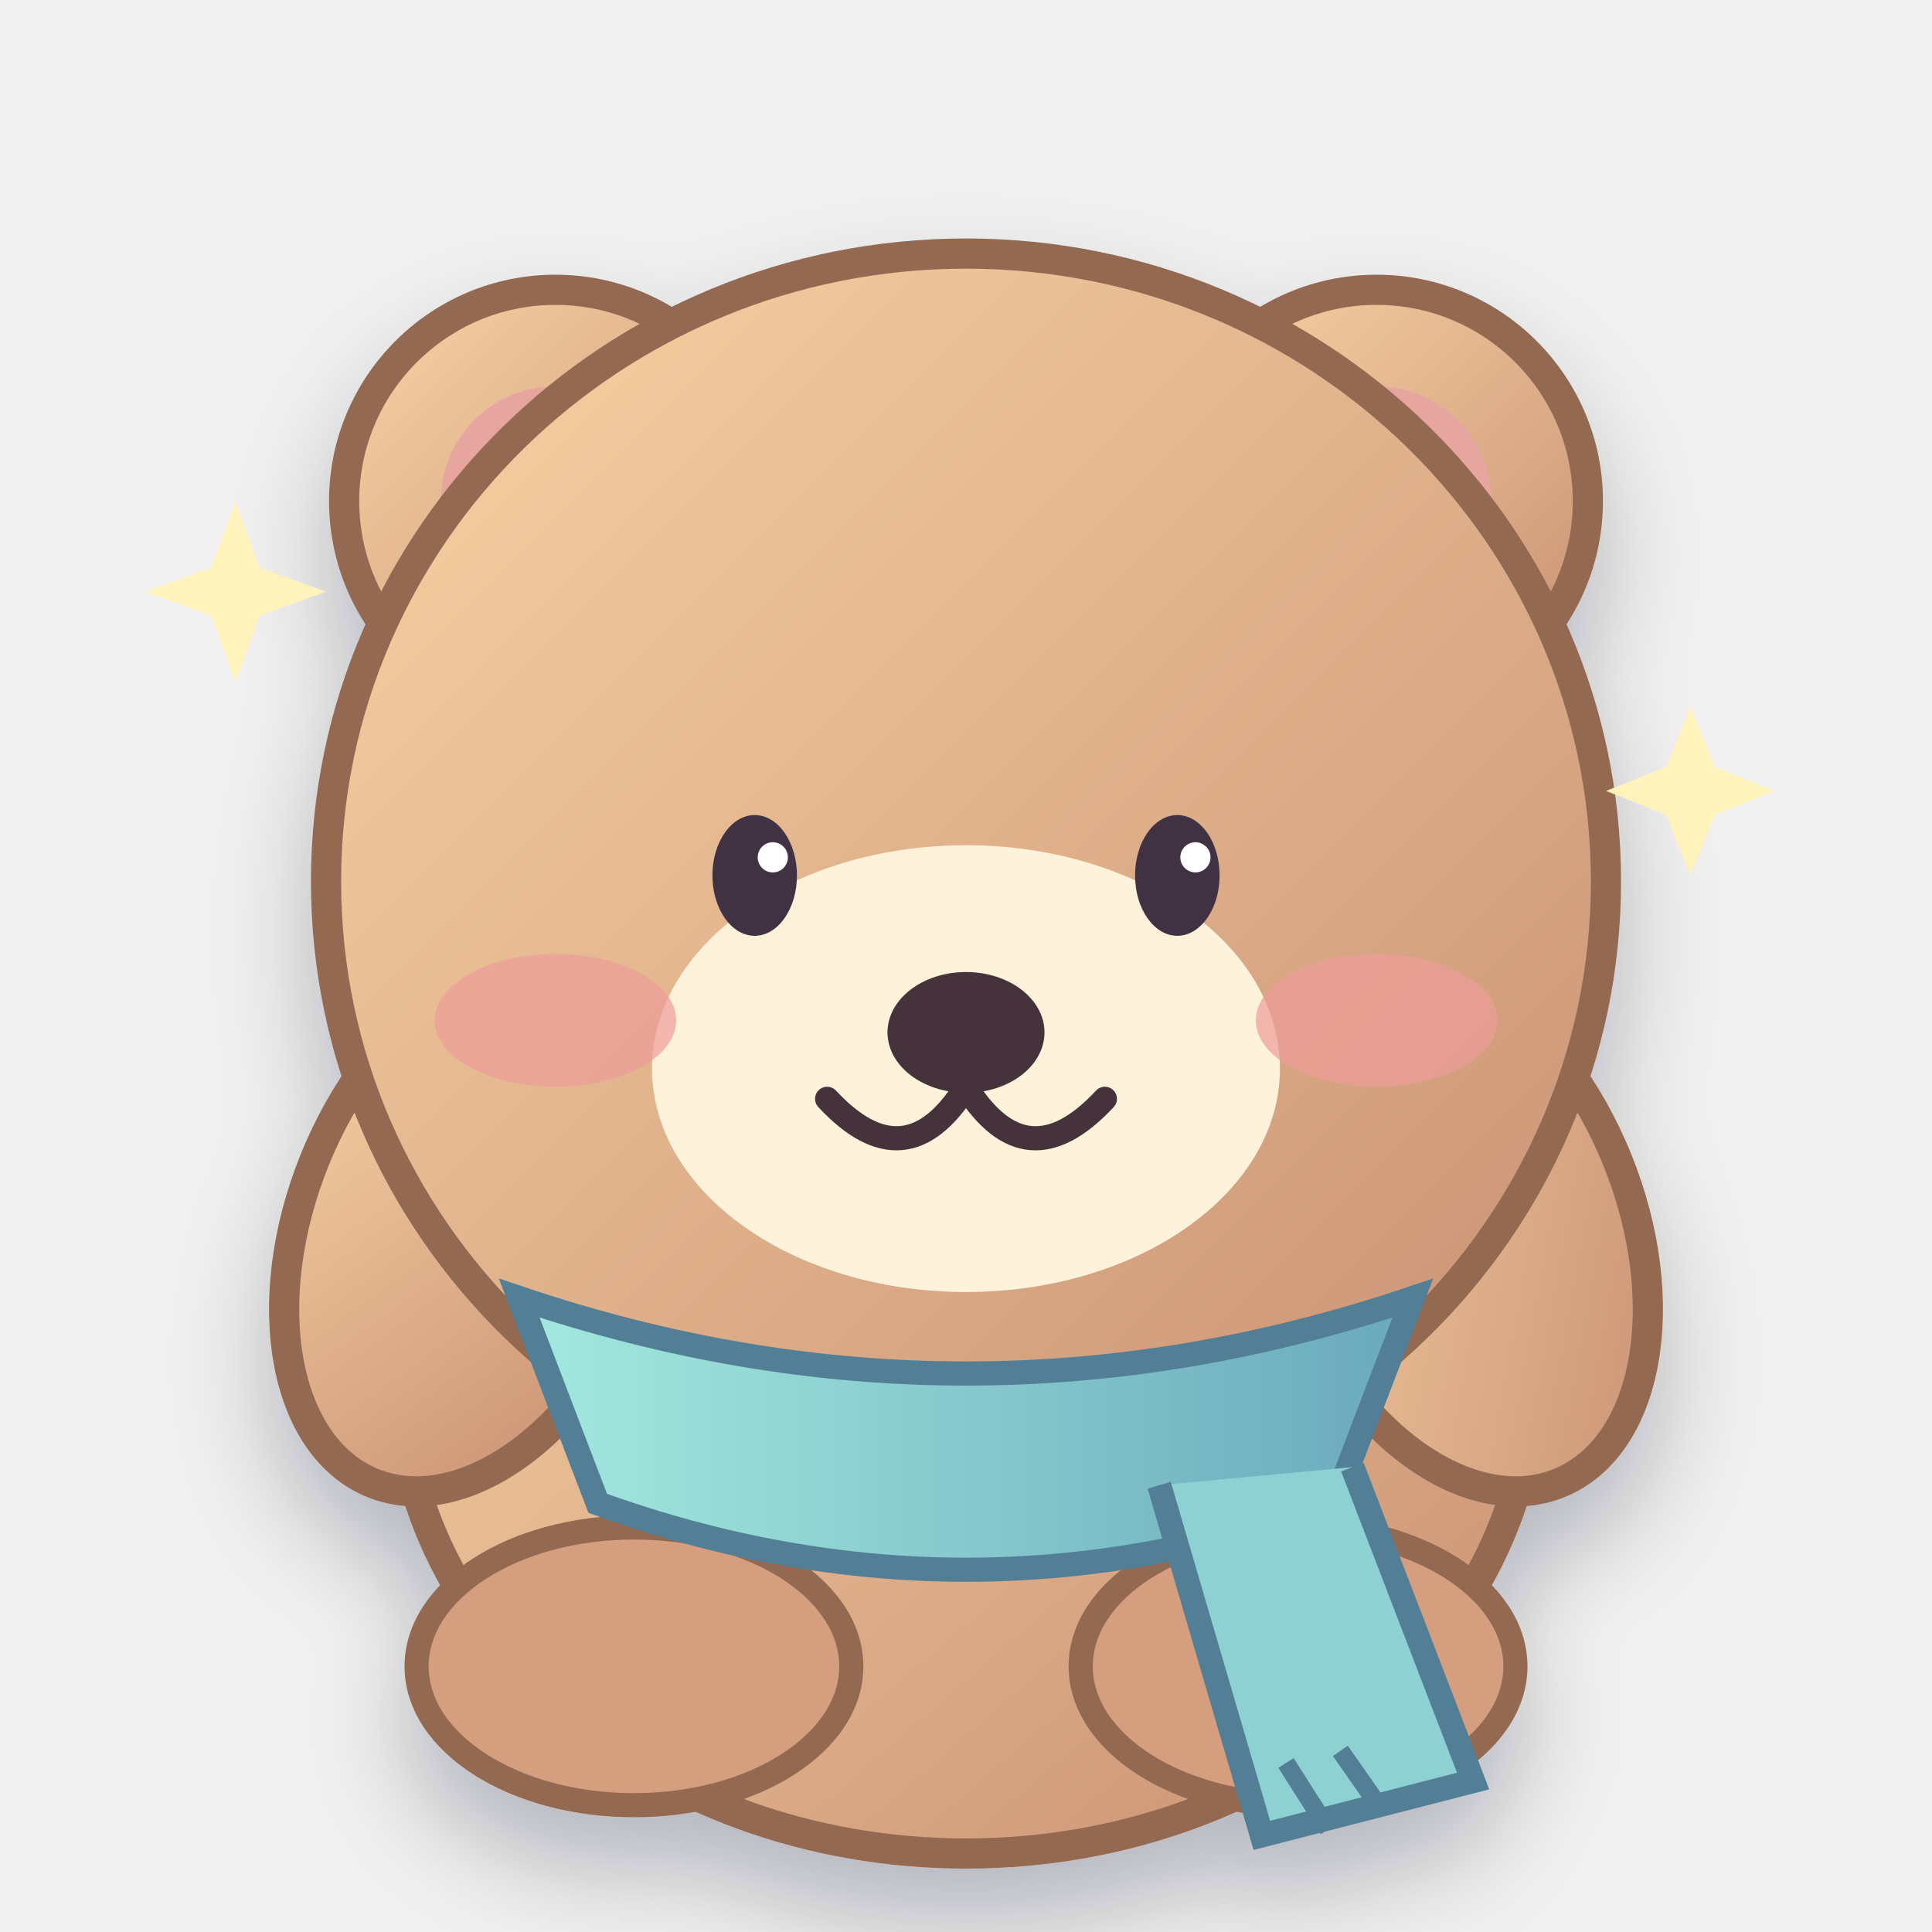
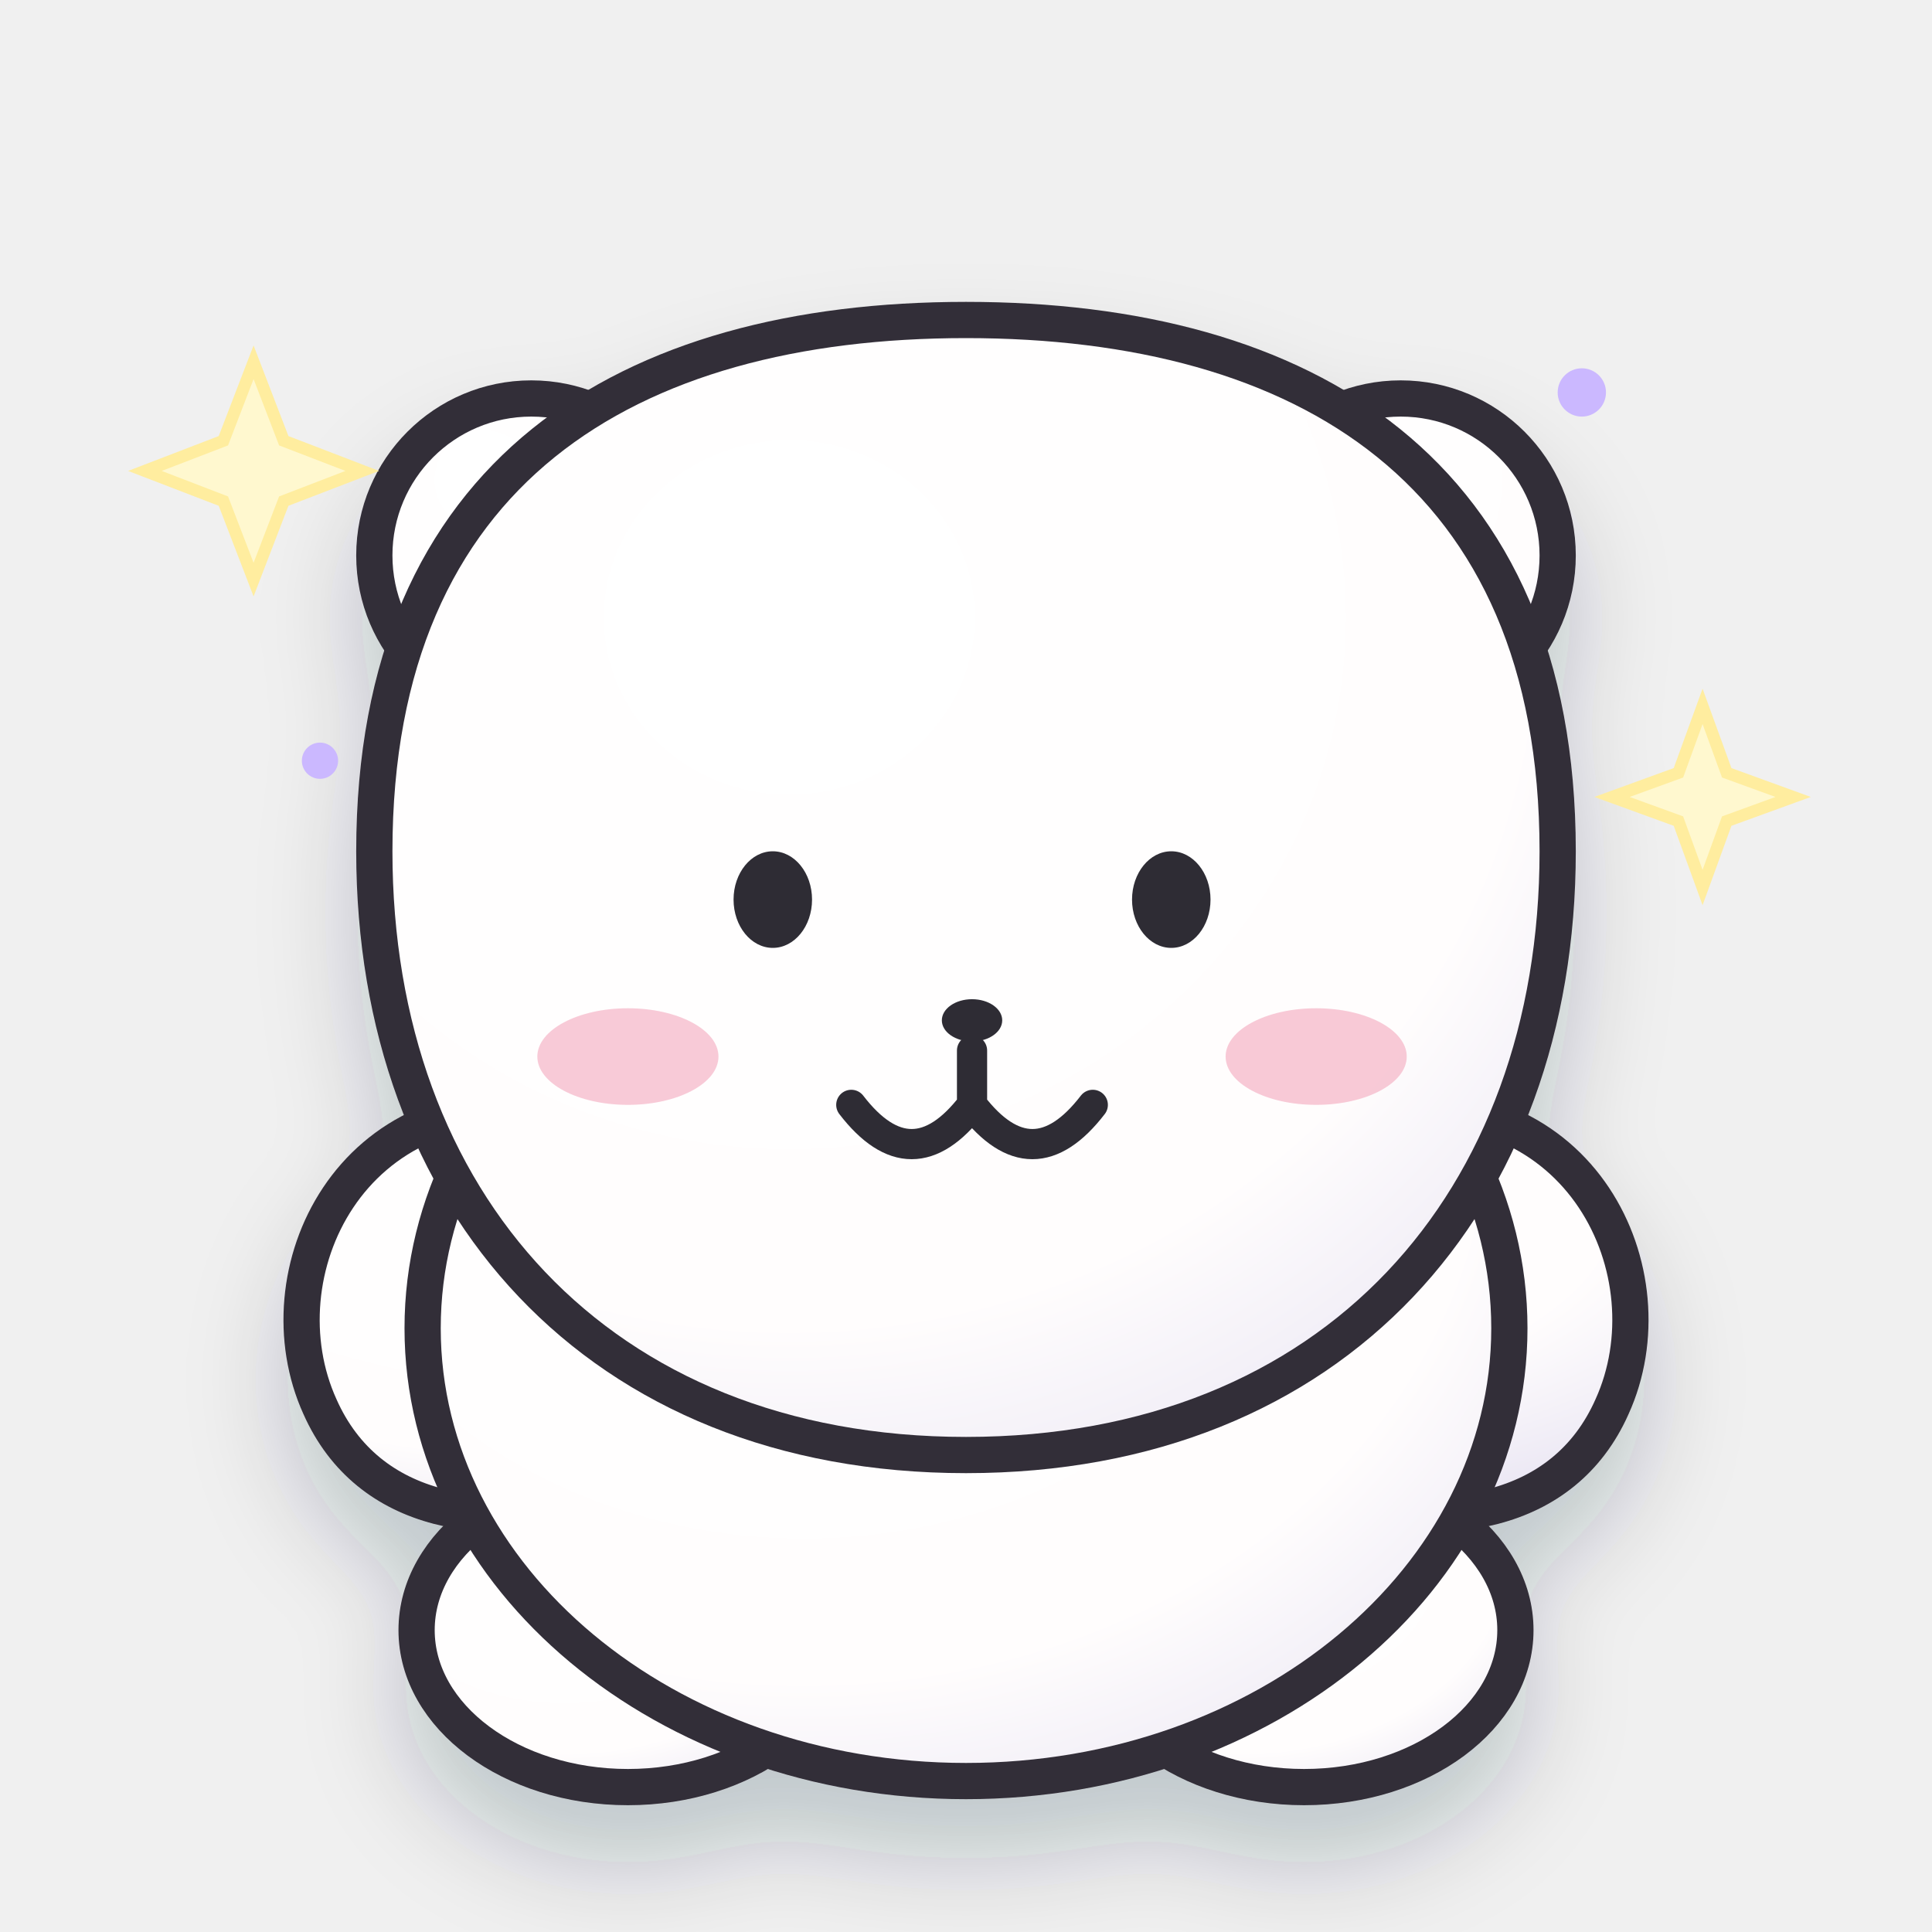
- <svg xmlns="http://www.w3.org/2000/svg" viewBox="0 0 320 320">
+ <svg xmlns="http://www.w3.org/2000/svg" viewBox="0 0 320 320" role="img" aria-label="하얗고 둥근 농담곰 스타일 마스코트">
  <defs>
-     <linearGradient id="fur" x1="0" x2="1" y1="0" y2="1">
-       <stop stop-color="#f8d4a5" />
-       <stop offset="1" stop-color="#c88f72" />
-     </linearGradient>
-     <linearGradient id="scarf" x1="0" x2="1">
-       <stop stop-color="#a3e9de" />
-       <stop offset="1" stop-color="#6aa9bc" />
-     </linearGradient>
-     <filter id="shadow">
-       <feDropShadow dx="0" dy="9" stdDeviation="8" flood-color="#090d23" flood-opacity=".24" />
+     <radialGradient id="snow" cx="35%" cy="26%" r="90%">
+       <stop stop-color="#fff" />
+       <stop offset=".7" stop-color="#fffdfd" />
+       <stop offset="1" stop-color="#e9e5f3" />
+     </radialGradient>
+     <filter id="shadow" x="-30%" y="-30%" width="160%" height="160%">
+       <feDropShadow dx="0" dy="10" stdDeviation="8" flood-color="#19203e" flood-opacity=".20" />
    </filter>
  </defs>
-   <g filter="url(#shadow)">
-     <ellipse cx="160" cy="280" rx="92" ry="18" fill="#0d1d36" opacity=".26" />
-     <ellipse cx="160" cy="227" rx="94" ry="80" fill="url(#fur)" stroke="#936951" stroke-width="5" />
-     <ellipse cx="105" cy="276" rx="36" ry="23" fill="#d49e7f" stroke="#936951" stroke-width="4" />
-     <ellipse cx="215" cy="276" rx="36" ry="23" fill="#d49e7f" stroke="#936951" stroke-width="4" />
-     <ellipse cx="79" cy="203" rx="29" ry="46" fill="url(#fur)" stroke="#936951" stroke-width="5" transform="rotate(22 79 203)" />
-     <ellipse cx="241" cy="203" rx="29" ry="46" fill="url(#fur)" stroke="#936951" stroke-width="5" transform="rotate(-22 241 203)" />
-     <circle cx="92" cy="83" r="35" fill="url(#fur)" stroke="#936951" stroke-width="5" />
-     <circle cx="228" cy="83" r="35" fill="url(#fur)" stroke="#936951" stroke-width="5" />
-     <circle cx="92" cy="83" r="19" fill="#e7a5a0" />
-     <circle cx="228" cy="83" r="19" fill="#e7a5a0" />
-     <ellipse cx="160" cy="146" rx="106" ry="104" fill="url(#fur)" stroke="#936951" stroke-width="5" />
-     <ellipse cx="160" cy="177" rx="52" ry="37" fill="#fff2da" />
-     <ellipse cx="125" cy="145" rx="7" ry="10" fill="#413342" />
-     <ellipse cx="195" cy="145" rx="7" ry="10" fill="#413342" />
-     <circle cx="128" cy="142" r="2.5" fill="#fff" />
-     <circle cx="198" cy="142" r="2.5" fill="#fff" />
-     <ellipse cx="160" cy="171" rx="13" ry="10" fill="#44303a" />
-     <path d="M160 180q-10 16-23 2m23-2q10 16 23 2" fill="none" stroke="#44303a" stroke-linecap="round" stroke-width="4" />
-     <ellipse cx="92" cy="169" rx="20" ry="11" fill="#ed9d98" opacity=".7" />
-     <ellipse cx="228" cy="169" rx="20" ry="11" fill="#ed9d98" opacity=".7" />
-     <path d="M86 215 Q160 240 234 215 L221 249 Q160 271 99 249Z" fill="url(#scarf)" stroke="#527f96" stroke-width="4" />
-     <path d="M192 246l17 58 35-9-20-52" fill="#8ed1d3" stroke="#527f96" stroke-width="4" />
-     <path d="M213 292l7 11m2-13 7 10" stroke="#527f96" stroke-width="3" />
+   <g filter="url(#shadow)" stroke="#322d38" stroke-width="6" stroke-linejoin="round" stroke-linecap="round">
+     <circle cx="88" cy="92" r="26" fill="url(#snow)" />
+     <circle cx="232" cy="92" r="26" fill="url(#snow)" />
+     <ellipse cx="104" cy="270" rx="35" ry="26" fill="url(#snow)" />
+     <ellipse cx="216" cy="270" rx="35" ry="26" fill="url(#snow)" />
+     <path d="M92 184C58 179 43 211 53 233c8 18 28 21 49 15M228 184c34-5 49 27 39 49-8 18-28 21-49 15" fill="url(#snow)" />
+     <ellipse cx="160" cy="220" rx="90" ry="75" fill="url(#snow)" />
+     <path d="M62 141C62 78 104 53 160 53s98 25 98 88c0 58-37 100-98 100S62 199 62 141Z" fill="url(#snow)" />
  </g>
-   <path d="m39 83 4 11 11 4-11 4-4 11-4-11-11-4 11-4Z" fill="#fff2bb" />
-   <path d="m280 117 4 10 10 4-10 4-4 10-4-10-10-4 10-4Z" fill="#fff2bb" />
+   <g fill="#2e2c34">
+     <ellipse cx="128" cy="149" rx="6.5" ry="8" />
+     <ellipse cx="194" cy="149" rx="6.5" ry="8" />
+     <ellipse cx="161" cy="169" rx="5" ry="3.5" />
+   </g>
+   <path d="M161 174v9m0 0q-10 13-20 0m20 0q10 13 20 0" fill="none" stroke="#2e2c34" stroke-width="5" stroke-linecap="round" />
+   <g fill="#f5b6c8" opacity=".72">
+     <ellipse cx="104" cy="175" rx="15" ry="8" />
+     <ellipse cx="218" cy="175" rx="15" ry="8" />
+   </g>
+   <g fill="#fff8cf" stroke="#ffed9f" stroke-width="2">
+     <path d="m42 60 5 13 13 5-13 5-5 13-5-13-13-5 13-5Z" />
+     <path d="m282 117 4 11 11 4-11 4-4 11-4-11-11-4 11-4Z" />
+   </g>
+   <g fill="#cbb8ff">
+     <circle cx="262" cy="65" r="4" />
+     <circle cx="53" cy="126" r="3" />
+   </g>
</svg>
